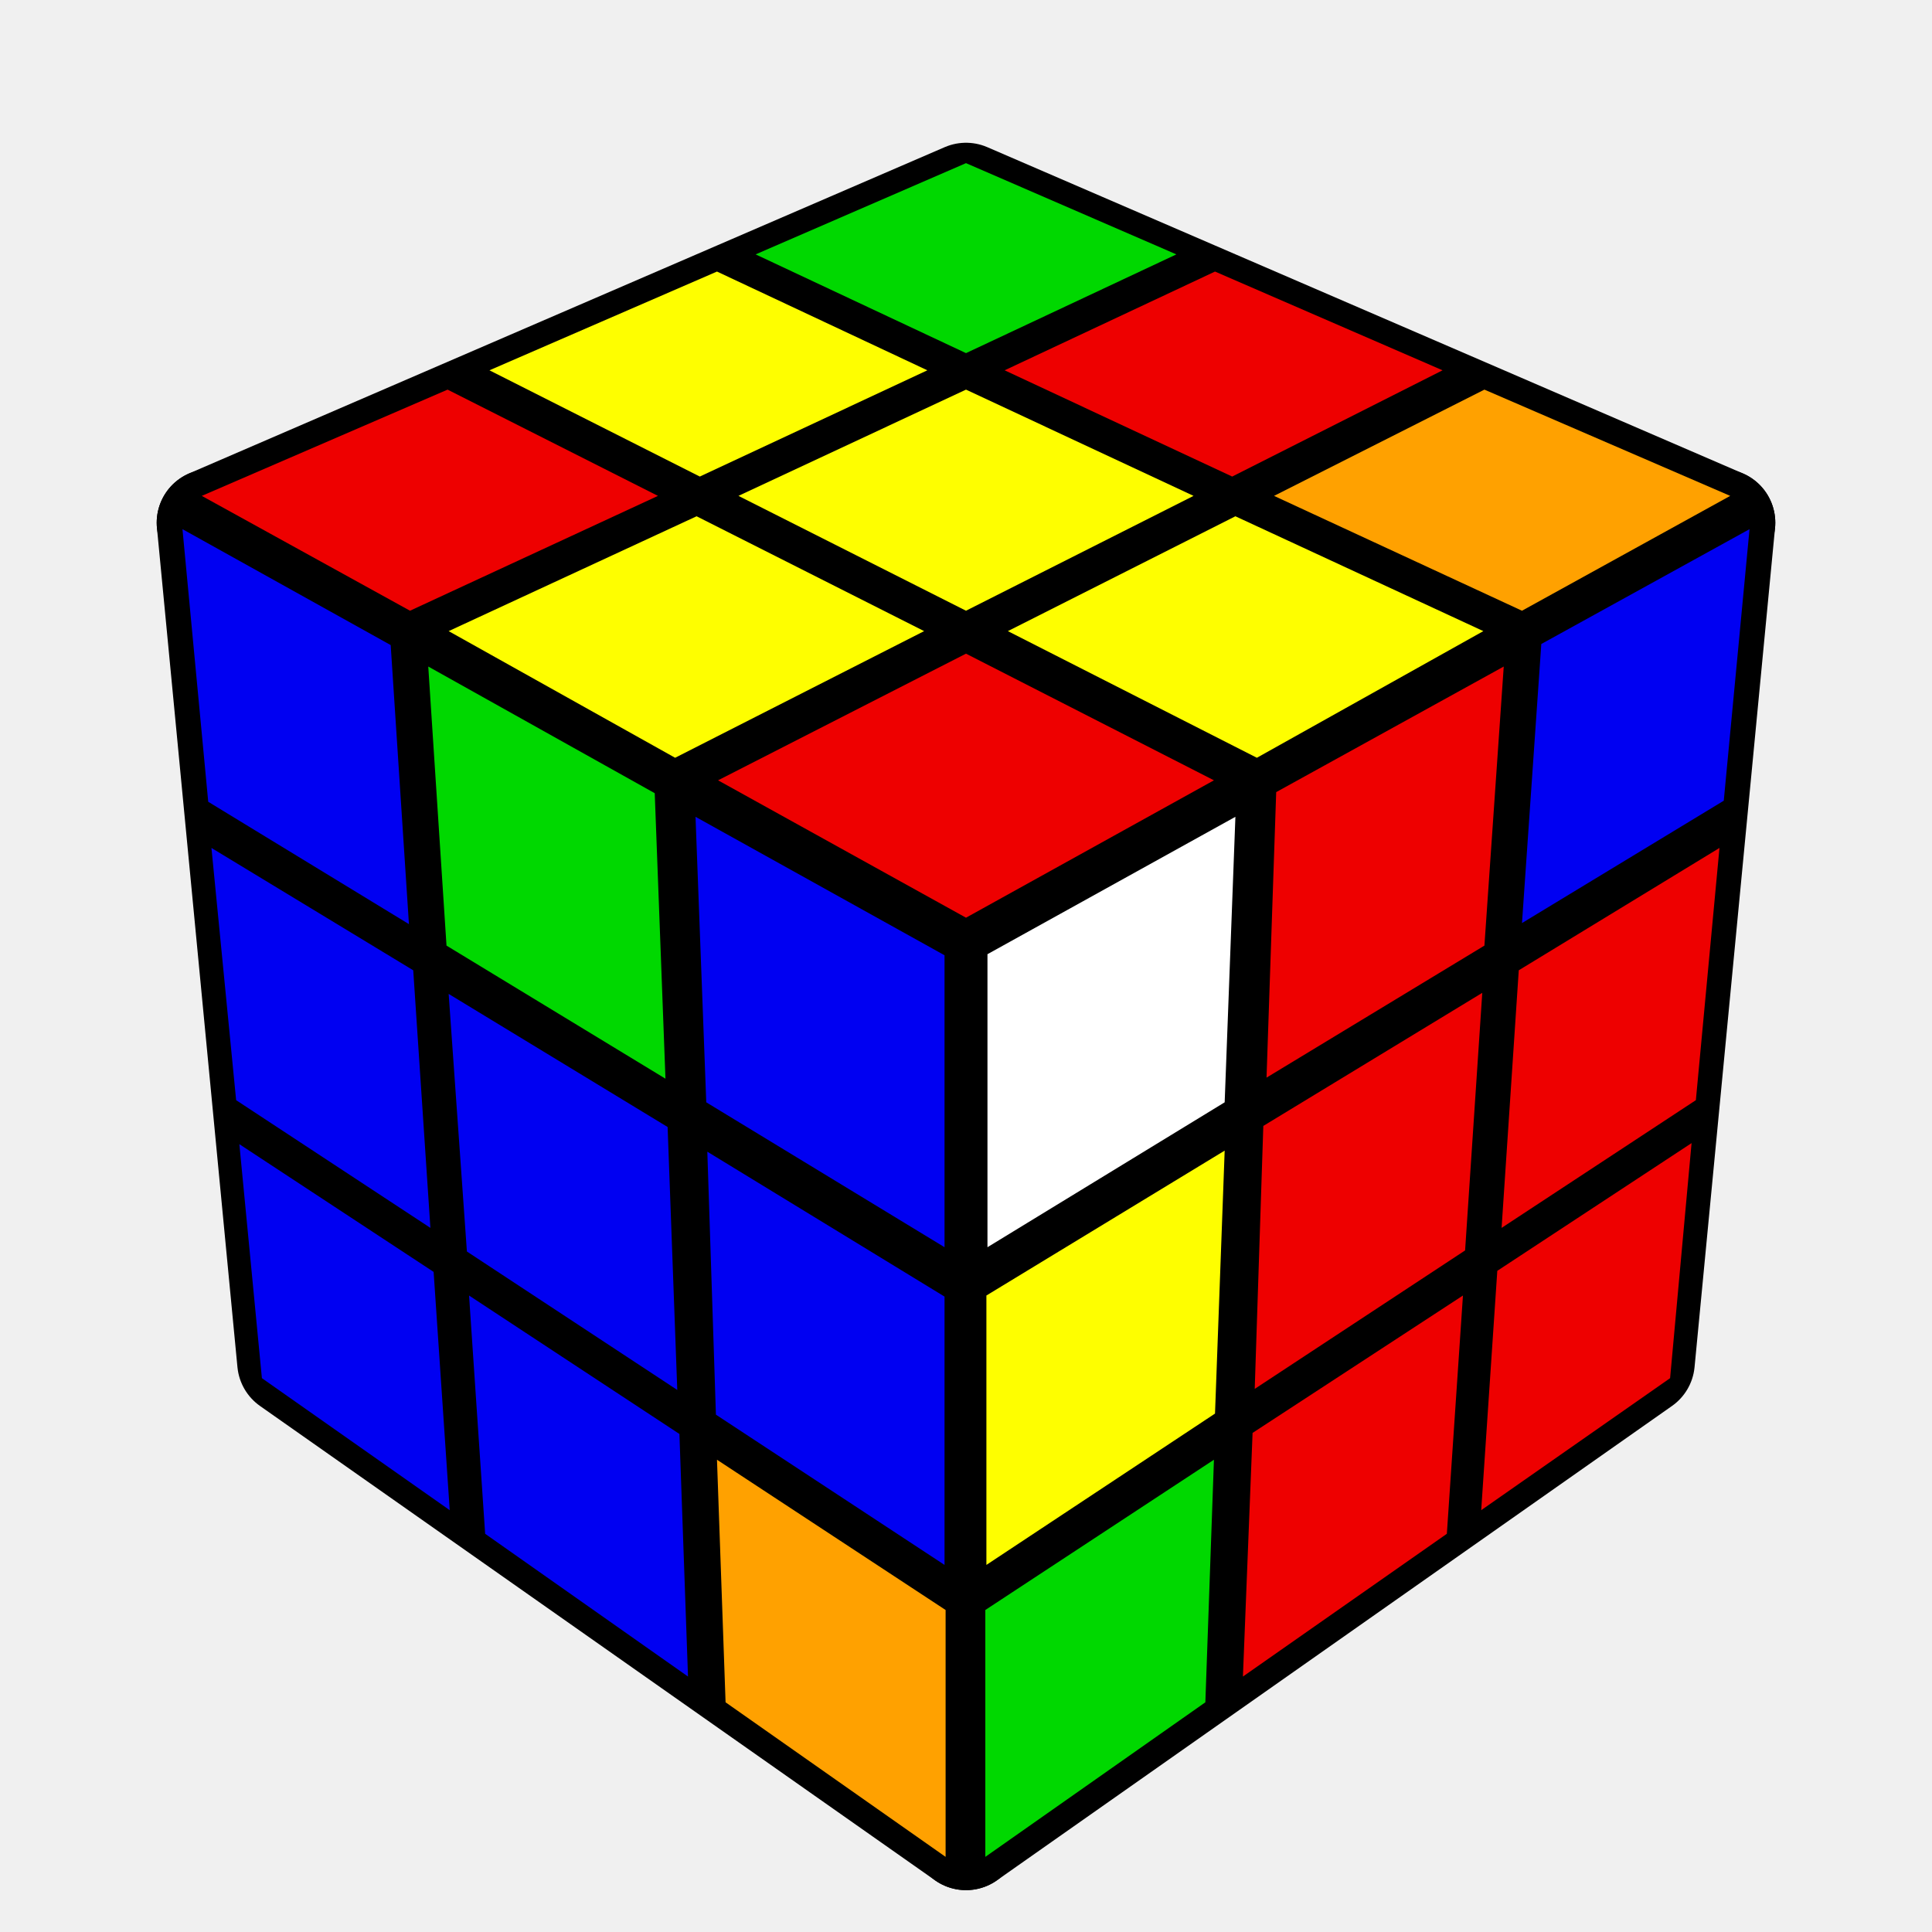
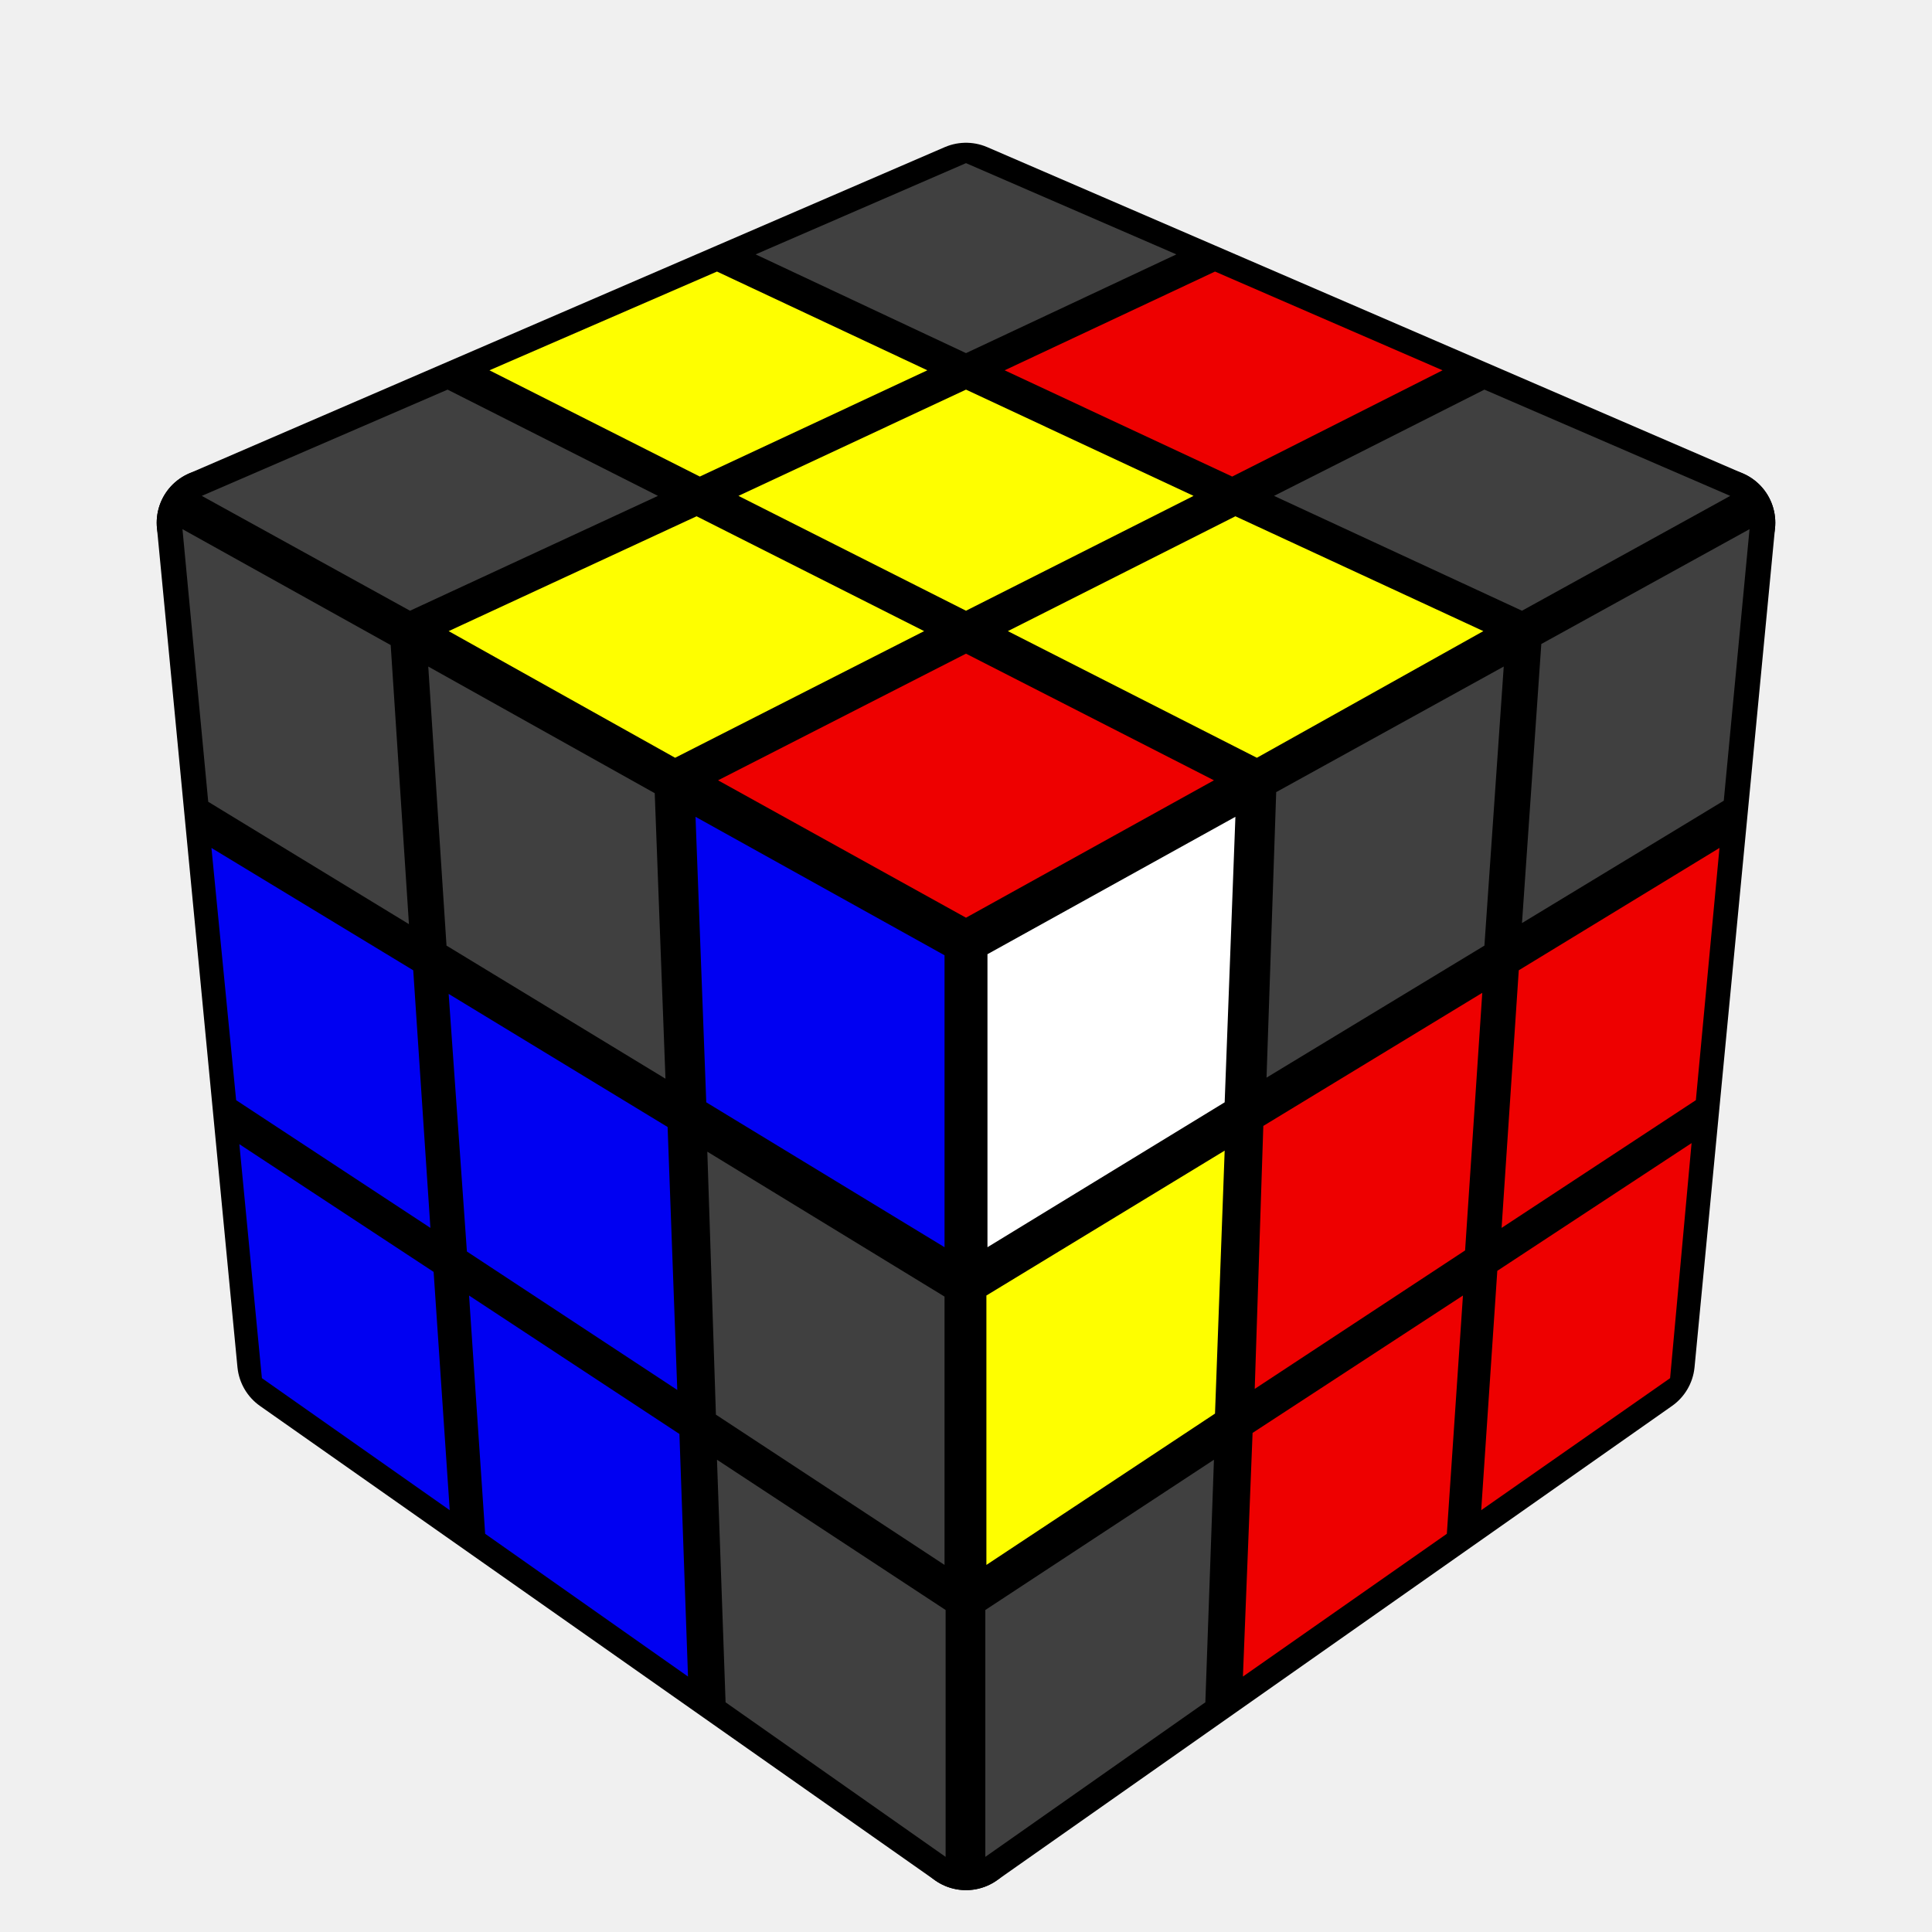
<svg xmlns="http://www.w3.org/2000/svg" version="1.1" width="220" height="220" viewBox="-0.9 -0.9 1.8 1.8">
  <g style="stroke-width:0.1;stroke-linejoin:round;opacity:1">
    <polygon fill="#000000" stroke="#000000" points="-4.9165444344952E-17,-0.717 0.704,-0.413 6.3108540577985E-17,-0.022 -0.704,-0.413" />
    <polygon fill="#000000" stroke="#000000" points="6.3108540577985E-17,-0.022 0.704,-0.413 0.629,0.369 5.5589468959362E-17,0.811" />
    <polygon fill="#000000" stroke="#000000" points="-0.704,-0.413 6.3108540577985E-17,-0.022 5.5589468959362E-17,0.811 -0.629,0.369" />
  </g>
  <g style="opacity:1;stroke-opacity:0.5;stroke-width:0;stroke-linejoin:round">
-     <polygon fill="#00D800" stroke="#000000" points="-4.9439549272153E-17,-0.748 0.196,-0.663 -1.6979580126642E-17,-0.571 -0.196,-0.663" />
+     <polygon fill="#404040" stroke="#000000" points="-4.9439549272153E-17,-0.748 0.196,-0.663 -1.6979580126642E-17,-0.571 -0.196,-0.663" />
    <polygon fill="#EE0000" stroke="#000000" points="0.232,-0.647 0.444,-0.555 0.248,-0.456 0.036,-0.555" />
-     <polygon fill="#FFA100" stroke="#000000" points="0.483,-0.537 0.712,-0.438 0.518,-0.331 0.287,-0.438" />
+     <polygon fill="#404040" stroke="#000000" points="0.483,-0.537 0.712,-0.438 0.518,-0.331 0.287,-0.438" />
    <polygon fill="#FEFE00" stroke="#000000" points="-0.232,-0.647 -0.036,-0.555 -0.248,-0.456 -0.444,-0.555" />
    <polygon fill="#FEFE00" stroke="#000000" points="-1.1906711768916E-17,-0.537 0.212,-0.438 1.3125827139793E-17,-0.331 -0.212,-0.438" />
    <polygon fill="#FEFE00" stroke="#000000" points="0.251,-0.419 0.482,-0.312 0.271,-0.194 0.039,-0.312" />
-     <polygon fill="#EE0000" stroke="#000000" points="-0.483,-0.537 -0.287,-0.438 -0.518,-0.331 -0.712,-0.438" />
+     <polygon fill="#404040" stroke="#000000" points="-0.483,-0.537 -0.287,-0.438 -0.518,-0.331 -0.712,-0.438" />
    <polygon fill="#FEFE00" stroke="#000000" points="-0.251,-0.419 -0.039,-0.312 -0.271,-0.194 -0.482,-0.312" />
    <polygon fill="#EE0000" stroke="#000000" points="1.9219742927126E-17,-0.291 0.231,-0.173 6.3251582941518E-17,-0.045 -0.231,-0.173" />
    <polygon fill="#FFFFFF" stroke="#000000" points="0.02,-0.011 0.251,-0.139 0.241,0.127 0.02,0.262" />
-     <polygon fill="#EE0000" stroke="#000000" points="0.289,-0.162 0.501,-0.279 0.483,-0.019 0.28,0.104" />
-     <polygon fill="#0000F2" stroke="#000000" points="0.536,-0.3 0.73,-0.407 0.706,-0.154 0.518,-0.04" />
+     <polygon fill="#404040" stroke="#000000" points="0.289,-0.162 0.501,-0.279 0.483,-0.019 0.28,0.104" />
+     <polygon fill="#404040" stroke="#000000" points="0.536,-0.3 0.73,-0.407 0.706,-0.154 0.518,-0.04" />
    <polygon fill="#FEFE00" stroke="#000000" points="0.019,0.307 0.241,0.172 0.232,0.417 0.019,0.558" />
    <polygon fill="#EE0000" stroke="#000000" points="0.277,0.149 0.481,0.025 0.465,0.265 0.269,0.394" />
    <polygon fill="#EE0000" stroke="#000000" points="0.515,0.004 0.702,-0.11 0.68,0.125 0.499,0.244" />
-     <polygon fill="#00D800" stroke="#000000" points="0.018,0.6 0.231,0.46 0.223,0.686 0.018,0.83" />
+     <polygon fill="#404040" stroke="#000000" points="0.018,0.6 0.231,0.46 0.223,0.686 0.018,0.83" />
    <polygon fill="#EE0000" stroke="#000000" points="0.267,0.435 0.463,0.307 0.448,0.529 0.258,0.662" />
    <polygon fill="#EE0000" stroke="#000000" points="0.495,0.284 0.676,0.165 0.656,0.384 0.48,0.507" />
-     <polygon fill="#0000F2" stroke="#000000" points="-0.73,-0.407 -0.536,-0.299 -0.519,-0.039 -0.706,-0.153" />
-     <polygon fill="#00D800" stroke="#000000" points="-0.501,-0.279 -0.29,-0.161 -0.28,0.105 -0.484,-0.019" />
+     <polygon fill="#404040" stroke="#000000" points="-0.73,-0.407 -0.536,-0.299 -0.519,-0.039 -0.706,-0.153" />
+     <polygon fill="#404040" stroke="#000000" points="-0.501,-0.279 -0.29,-0.161 -0.28,0.105 -0.484,-0.019" />
    <polygon fill="#0000F2" stroke="#000000" points="-0.252,-0.139 -0.02,-0.01 -0.02,0.262 -0.242,0.127" />
    <polygon fill="#0000F2" stroke="#000000" points="-0.703,-0.11 -0.515,0.004 -0.499,0.244 -0.68,0.125" />
    <polygon fill="#0000F2" stroke="#000000" points="-0.482,0.026 -0.278,0.15 -0.269,0.395 -0.465,0.266" />
-     <polygon fill="#0000F2" stroke="#000000" points="-0.241,0.173 -0.02,0.308 -0.02,0.558 -0.233,0.418" />
+     <polygon fill="#404040" stroke="#000000" points="-0.241,0.173 -0.02,0.308 -0.02,0.558 -0.233,0.418" />
    <polygon fill="#0000F2" stroke="#000000" points="-0.677,0.166 -0.496,0.285 -0.481,0.507 -0.656,0.384" />
    <polygon fill="#0000F2" stroke="#000000" points="-0.463,0.307 -0.267,0.436 -0.259,0.662 -0.448,0.529" />
-     <polygon fill="#FFA100" stroke="#000000" points="-0.232,0.46 -0.019,0.6 -0.019,0.83 -0.224,0.686" />
+     <polygon fill="#404040" stroke="#000000" points="-0.232,0.46 -0.019,0.6 -0.019,0.83 -0.224,0.686" />
  </g>
</svg>
